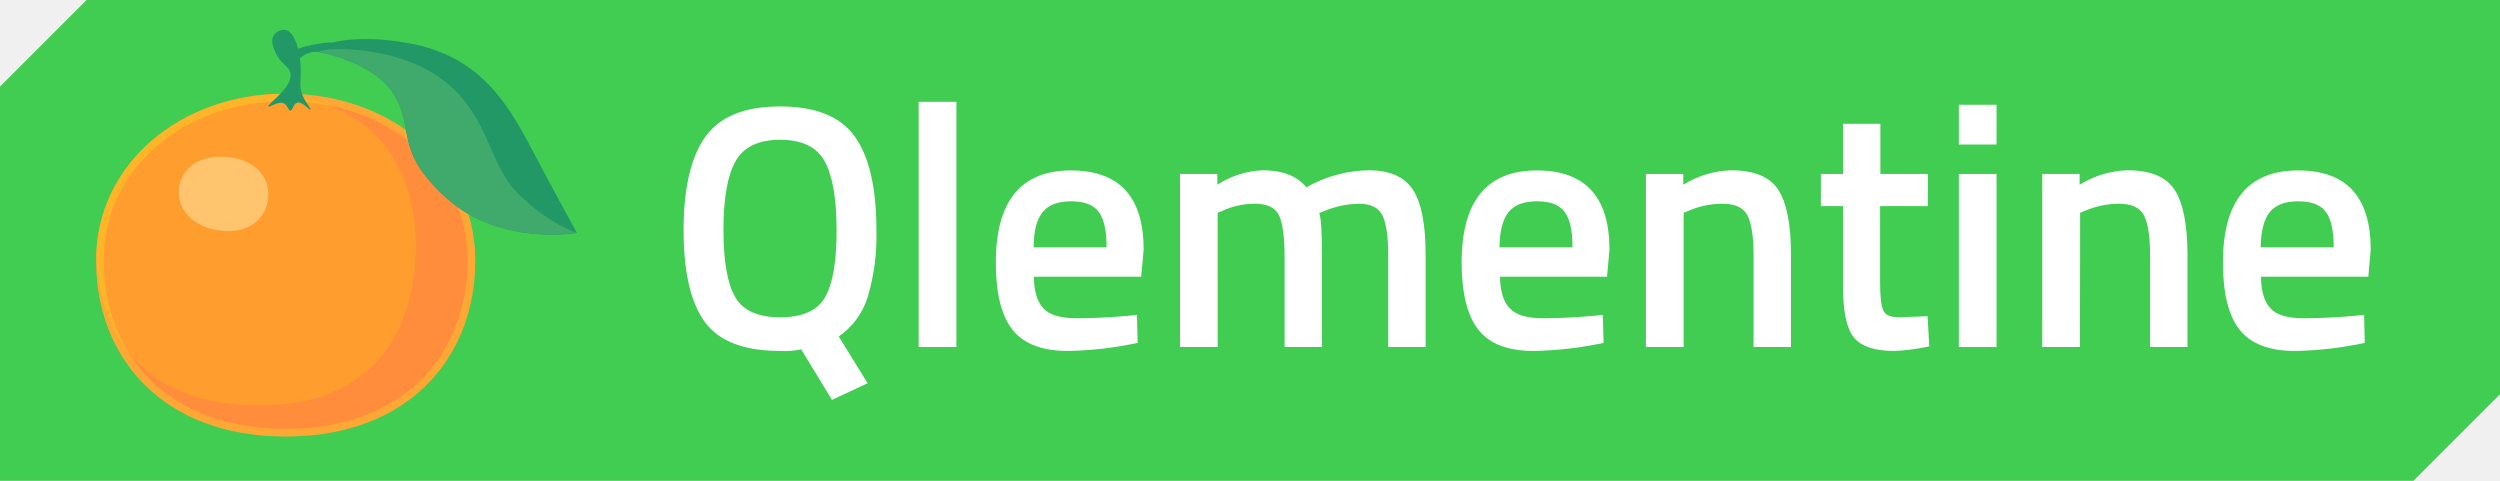
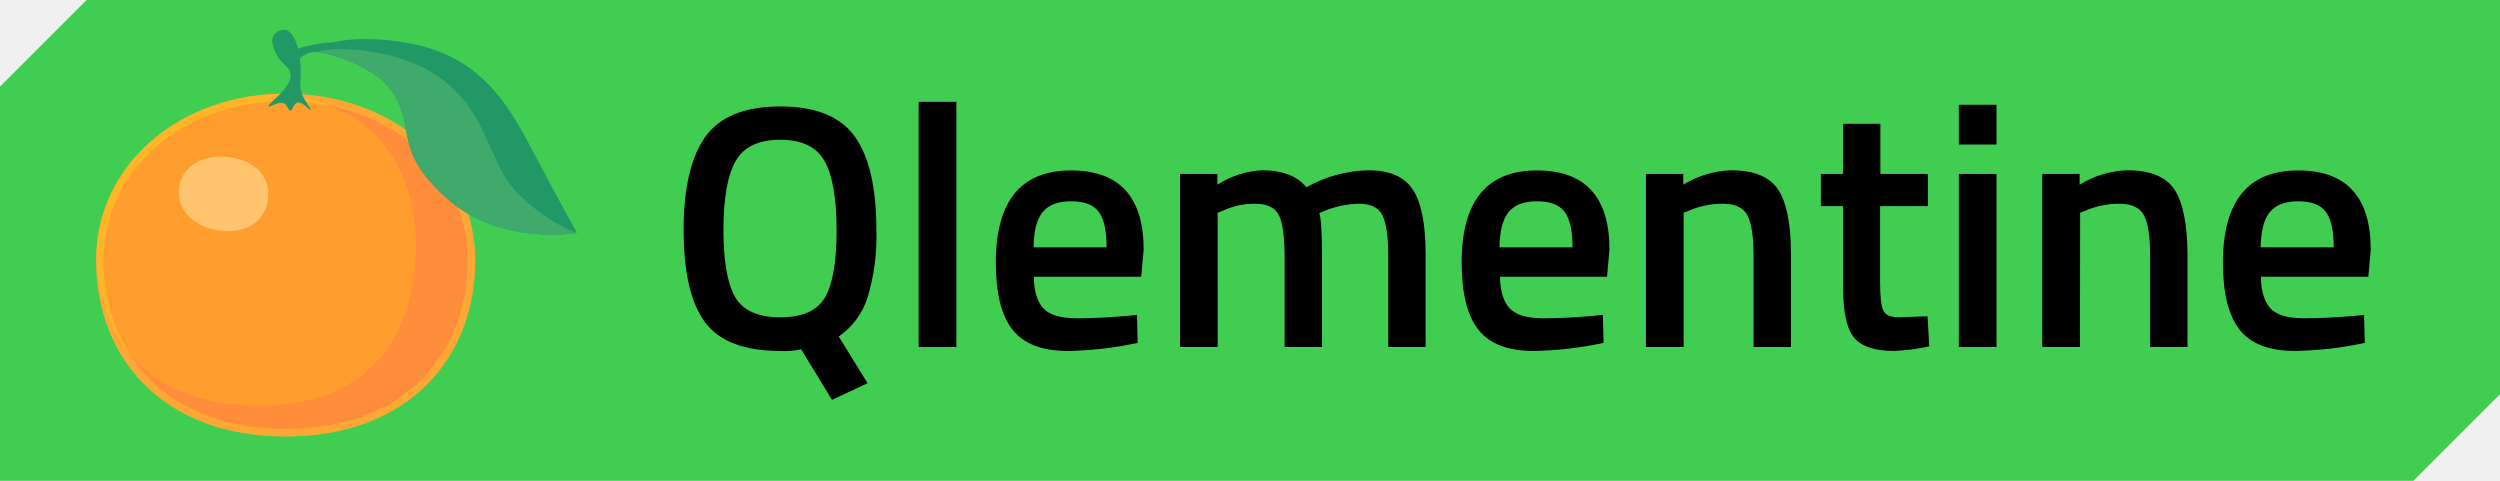
<svg xmlns="http://www.w3.org/2000/svg" viewBox="0 0 520 100">
  <defs>
    <clipPath id="clip-path">
      <path d="M98.84,54.2c0,20.2-13.88,36.58-39.42,36.58S20,74.4,20,54.2,37.65,19.49,59.42,19.49,98.84,34,98.84,54.2Z" fill="none" />
    </clipPath>
  </defs>
  <g style="isolation:isolate">
    <g id="Layer_1" data-name="Layer 1">
      <polygon points="18 0 0 18 0 100 502 100 520 82 520 0 18 0" fill="#41cd52" />
-       <path d="M162.28,73q-11.24,0-15.66-6t-4.43-19.12q0-13.06,4.5-19.4t15.59-6.34q11.08,0,15.55,6.3t4.46,19.41a43.91,43.91,0,0,1-1.83,14,15.57,15.57,0,0,1-6,8.14l6,9.72-7.41,3.46-6.41-10.51A16.33,16.33,0,0,1,162.28,73Zm-9.36-11.2Q155.37,66,162.28,66t9.32-4.14q2.42-4.14,2.41-14t-2.48-14.33q-2.49-4.46-9.25-4.46T153,33.52q-2.52,4.47-2.52,14.26T152.92,61.78Z" fill="#fff" />
-       <path d="M191.08,72.18v-51h7.85v51Z" fill="#fff" />
-       <path d="M234.49,65.7l2-.21.14,5.83A74.87,74.87,0,0,1,222.11,73q-8,0-11.49-4.39t-3.49-14q0-19.15,15.63-19.16,15.12,0,15.12,16.49l-.51,5.62H215.05c0,3,.7,5.16,1.95,6.55s3.57,2.09,7,2.09S230.89,66,234.49,65.7Zm-4.32-14.25c0-3.55-.56-6-1.69-7.45s-3-2.13-5.72-2.13-4.65.75-5.87,2.23S215,48,215,51.45Z" fill="#fff" />
-       <path d="M253.28,72.18h-7.84v-36h7.77v2.24a18.69,18.69,0,0,1,9.36-3q6.27,0,9.15,3.53a27.29,27.29,0,0,1,13-3.53q6.48,0,9.14,4t2.67,13.5V72.18h-7.78V53.1q0-5.82-1.19-8.27c-.79-1.64-2.43-2.45-4.93-2.45a19.49,19.49,0,0,0-7,1.44l-1.23.5q.58,1.44.58,9.22V72.18h-7.78V53.68q0-6.41-1.15-8.85c-.77-1.64-2.45-2.45-5-2.45a15.72,15.72,0,0,0-6.7,1.44l-1.08.43Z" fill="#fff" />
-       <path d="M331.4,65.7l2-.21.14,5.83A74.87,74.87,0,0,1,319,73q-8,0-11.48-4.39t-3.5-14q0-19.15,15.63-19.16,15.12,0,15.12,16.49l-.51,5.62H312c.05,3,.7,5.16,2,6.55s3.57,2.09,7,2.09S327.8,66,331.4,65.7Zm-4.32-14.25c0-3.55-.56-6-1.69-7.45s-3-2.13-5.72-2.13-4.65.75-5.87,2.23-1.86,3.94-1.91,7.35Z" fill="#fff" />
-       <path d="M350.2,72.18h-7.85v-36h7.77v2.24a20,20,0,0,1,9.94-3q7.2,0,9.83,4.07t2.63,13.43V72.18h-7.78V53.1q0-5.82-1.26-8.27c-.84-1.64-2.56-2.45-5.15-2.45a17.78,17.78,0,0,0-7.05,1.44l-1.08.43Z" fill="#fff" />
-       <path d="M401,42.88h-9.94V58.72q0,4.39.65,5.83c.43,1,1.54,1.44,3.31,1.44l5.91-.21.36,6.26A42.54,42.54,0,0,1,394,73c-4.08,0-6.87-.94-8.39-2.81s-2.26-5.4-2.26-10.58V42.88h-4.61v-6.7h4.61V25.75h7.77V36.18H401Z" fill="#fff" />
-       <path d="M407.44,30.06V21.79h7.84v8.27Zm0,42.12v-36h7.84v36Z" fill="#fff" />
-       <path d="M432.63,72.18h-7.84v-36h7.77v2.24a20,20,0,0,1,9.94-3q7.2,0,9.83,4.07T455,52.89V72.18h-7.78V53.1q0-5.82-1.26-8.27c-.84-1.64-2.56-2.45-5.15-2.45a17.87,17.87,0,0,0-7.06,1.44l-1.08.43Z" fill="#fff" />
-       <path d="M489.73,65.7l2-.21.14,5.83A74.87,74.87,0,0,1,477.35,73q-8,0-11.49-4.39t-3.49-14q0-19.15,15.63-19.16,15.11,0,15.11,16.49l-.5,5.62H470.29c0,3,.7,5.16,1.94,6.55s3.58,2.09,7,2.09S486.13,66,489.73,65.7Zm-4.32-14.25c0-3.55-.56-6-1.69-7.45s-3-2.13-5.72-2.13-4.65.75-5.87,2.23-1.86,3.94-1.91,7.35Z" fill="#fff" />
+       <path d="M162.28,73q-11.24,0-15.66-6t-4.43-19.12q0-13.06,4.5-19.4t15.59-6.34q11.08,0,15.55,6.3t4.46,19.41a43.91,43.91,0,0,1-1.83,14,15.57,15.57,0,0,1-6,8.14l6,9.72-7.41,3.46-6.41-10.51A16.33,16.33,0,0,1,162.28,73Zm-9.36-11.2Q155.37,66,162.28,66t9.32-4.14q2.42-4.14,2.41-14t-2.48-14.33q-2.49-4.46-9.25-4.46T153,33.52q-2.52,4.47-2.52,14.26T152.92,61.78Z" fill="#000" />
+       <path d="M191.08,72.18v-51h7.85v51Z" fill="#000" />
+       <path d="M234.49,65.7l2-.21.14,5.83A74.87,74.87,0,0,1,222.11,73q-8,0-11.49-4.39t-3.49-14q0-19.15,15.63-19.16,15.12,0,15.12,16.49l-.51,5.62H215.05c0,3,.7,5.16,1.95,6.55s3.57,2.09,7,2.09S230.89,66,234.49,65.7Zm-4.32-14.25c0-3.55-.56-6-1.69-7.45s-3-2.13-5.72-2.13-4.65.75-5.87,2.23S215,48,215,51.45Z" fill="#000" />
+       <path d="M253.28,72.18h-7.84v-36h7.77v2.24a18.69,18.69,0,0,1,9.36-3q6.27,0,9.15,3.53a27.29,27.29,0,0,1,13-3.53q6.48,0,9.14,4t2.67,13.5V72.18h-7.78V53.1q0-5.82-1.19-8.27c-.79-1.64-2.43-2.45-4.93-2.45a19.49,19.49,0,0,0-7,1.44l-1.23.5q.58,1.44.58,9.22V72.18h-7.78V53.68q0-6.41-1.15-8.85c-.77-1.64-2.45-2.45-5-2.45a15.72,15.72,0,0,0-6.7,1.44l-1.08.43Z" fill="#000" />
+       <path d="M331.4,65.7l2-.21.14,5.83A74.87,74.87,0,0,1,319,73q-8,0-11.48-4.39t-3.5-14q0-19.15,15.63-19.16,15.12,0,15.12,16.49l-.51,5.62H312c.05,3,.7,5.16,2,6.55s3.57,2.09,7,2.09S327.8,66,331.4,65.7Zm-4.32-14.25c0-3.55-.56-6-1.69-7.45s-3-2.13-5.72-2.13-4.65.75-5.87,2.23-1.86,3.94-1.91,7.35Z" fill="#000" />
+       <path d="M350.2,72.18h-7.85v-36h7.77v2.24a20,20,0,0,1,9.94-3q7.2,0,9.83,4.07t2.63,13.43V72.18h-7.78V53.1q0-5.82-1.26-8.27c-.84-1.64-2.56-2.45-5.15-2.45a17.78,17.78,0,0,0-7.05,1.44l-1.08.43Z" fill="#000" />
+       <path d="M401,42.88h-9.94V58.72q0,4.39.65,5.83c.43,1,1.54,1.44,3.31,1.44l5.91-.21.36,6.26A42.54,42.54,0,0,1,394,73c-4.08,0-6.87-.94-8.39-2.81s-2.26-5.4-2.26-10.58V42.88h-4.61v-6.7h4.61V25.75h7.77V36.18H401Z" fill="#000" />
+       <path d="M407.44,30.06V21.79h7.84v8.27Zm0,42.12v-36h7.84v36Z" fill="#000" />
+       <path d="M432.63,72.18h-7.84v-36h7.77v2.24a20,20,0,0,1,9.94-3q7.2,0,9.83,4.07T455,52.89V72.18h-7.78V53.1q0-5.82-1.26-8.27c-.84-1.64-2.56-2.45-5.15-2.45a17.87,17.87,0,0,0-7.06,1.44l-1.08.43Z" fill="#000" />
+       <path d="M489.73,65.7l2-.21.14,5.83A74.87,74.87,0,0,1,477.35,73q-8,0-11.49-4.39t-3.49-14q0-19.15,15.63-19.16,15.11,0,15.11,16.49l-.5,5.62H470.29c0,3,.7,5.16,1.94,6.55s3.58,2.09,7,2.09S486.13,66,489.73,65.7Zm-4.32-14.25c0-3.55-.56-6-1.69-7.45s-3-2.13-5.72-2.13-4.65.75-5.87,2.23-1.86,3.94-1.91,7.35Z" fill="#000" />
      <path d="M98.84,54.2c0,20.2-13.88,36.58-39.42,36.58S20,74.4,20,54.2,37.65,19.49,59.42,19.49,98.84,34,98.84,54.2Z" fill="#ff8d3c" />
      <g clip-path="url(#clip-path)">
        <path d="M86.48,51.06c0,18.38-9.37,33.28-32.43,33.28S20,71,20,51.06,32.53,19.49,54.05,19.49,86.48,32.69,86.48,51.06Z" fill="#ff9e2e" />
      </g>
      <path d="M55.74,41.5c-.54,4.21-4.21,7.21-10,6.46s-9.05-4.64-8.51-8.86,4.54-7.17,10.48-6.4S56.29,37.28,55.74,41.5Z" fill="#ffc46d" />
      <path d="M59.42,21.06C81,21.06,97.26,35.31,97.26,54.2,97.26,64,93.83,72.75,87.6,79,80.84,85.66,71.1,89.2,59.42,89.2S38,85.66,31.24,79C25,72.75,21.57,64,21.57,54.2c0-18.89,16.27-33.14,37.85-33.14m0-1.57C37.65,19.49,20,34,20,54.2S33.88,90.78,59.42,90.78,98.84,74.4,98.84,54.2,81.19,19.49,59.42,19.49Z" fill="#ffc46d" style="mix-blend-mode:soft-light" />
      <path d="M57.1,10.45c1.15,3,3,3.13,3.31,4.78.55,3-4.95,6.45-4.58,6.91.23.29,2.1-1.27,3.32-.58.75.43.79,1.47,1.26,1.46s.57-1.38,1.37-1.66C62.86,21,64.4,23,64.6,22.83s-1.09-1.48-1.75-3.22-.27-2.82-.29-5c0-3.19-1-7.87-3.12-8.38A2.55,2.55,0,0,0,56.9,7.43C56.33,8.39,56.77,9.58,57.1,10.45Z" fill="#229867" />
      <path d="M64.73,10.52s12.7,1.79,17.19,9.11-.1,11.62,11,21.61S120,48.45,120,48.45s-4.39-7.94-9.5-17.63S99.6,11.66,85.11,9,64.73,10.52,64.73,10.52Z" fill="#229867" />
      <path d="M60.65,11.1c.21-.33.79-1.12,4.43-1.79,2.35-.42,4.31-.78,4.74,0a1.39,1.39,0,0,1-.42,1.48c-.9.82-2.18-.22-4.11,0-2.78.31-4.16,2.9-4.85,2.42C60.05,12.93,60.21,11.84,60.65,11.1Z" fill="#229867" />
      <path d="M120,48.45s-5.83-1.83-12.18-8.12-5.89-16-15.45-23.52-25-7.07-26.15-6c0,0,0,0,0,0,3.48.72,12.16,3.05,15.71,8.84,4.49,7.32-.1,11.62,11,21.61S120,48.45,120,48.45Z" fill="#3faa6b" />
    </g>
  </g>
</svg>
